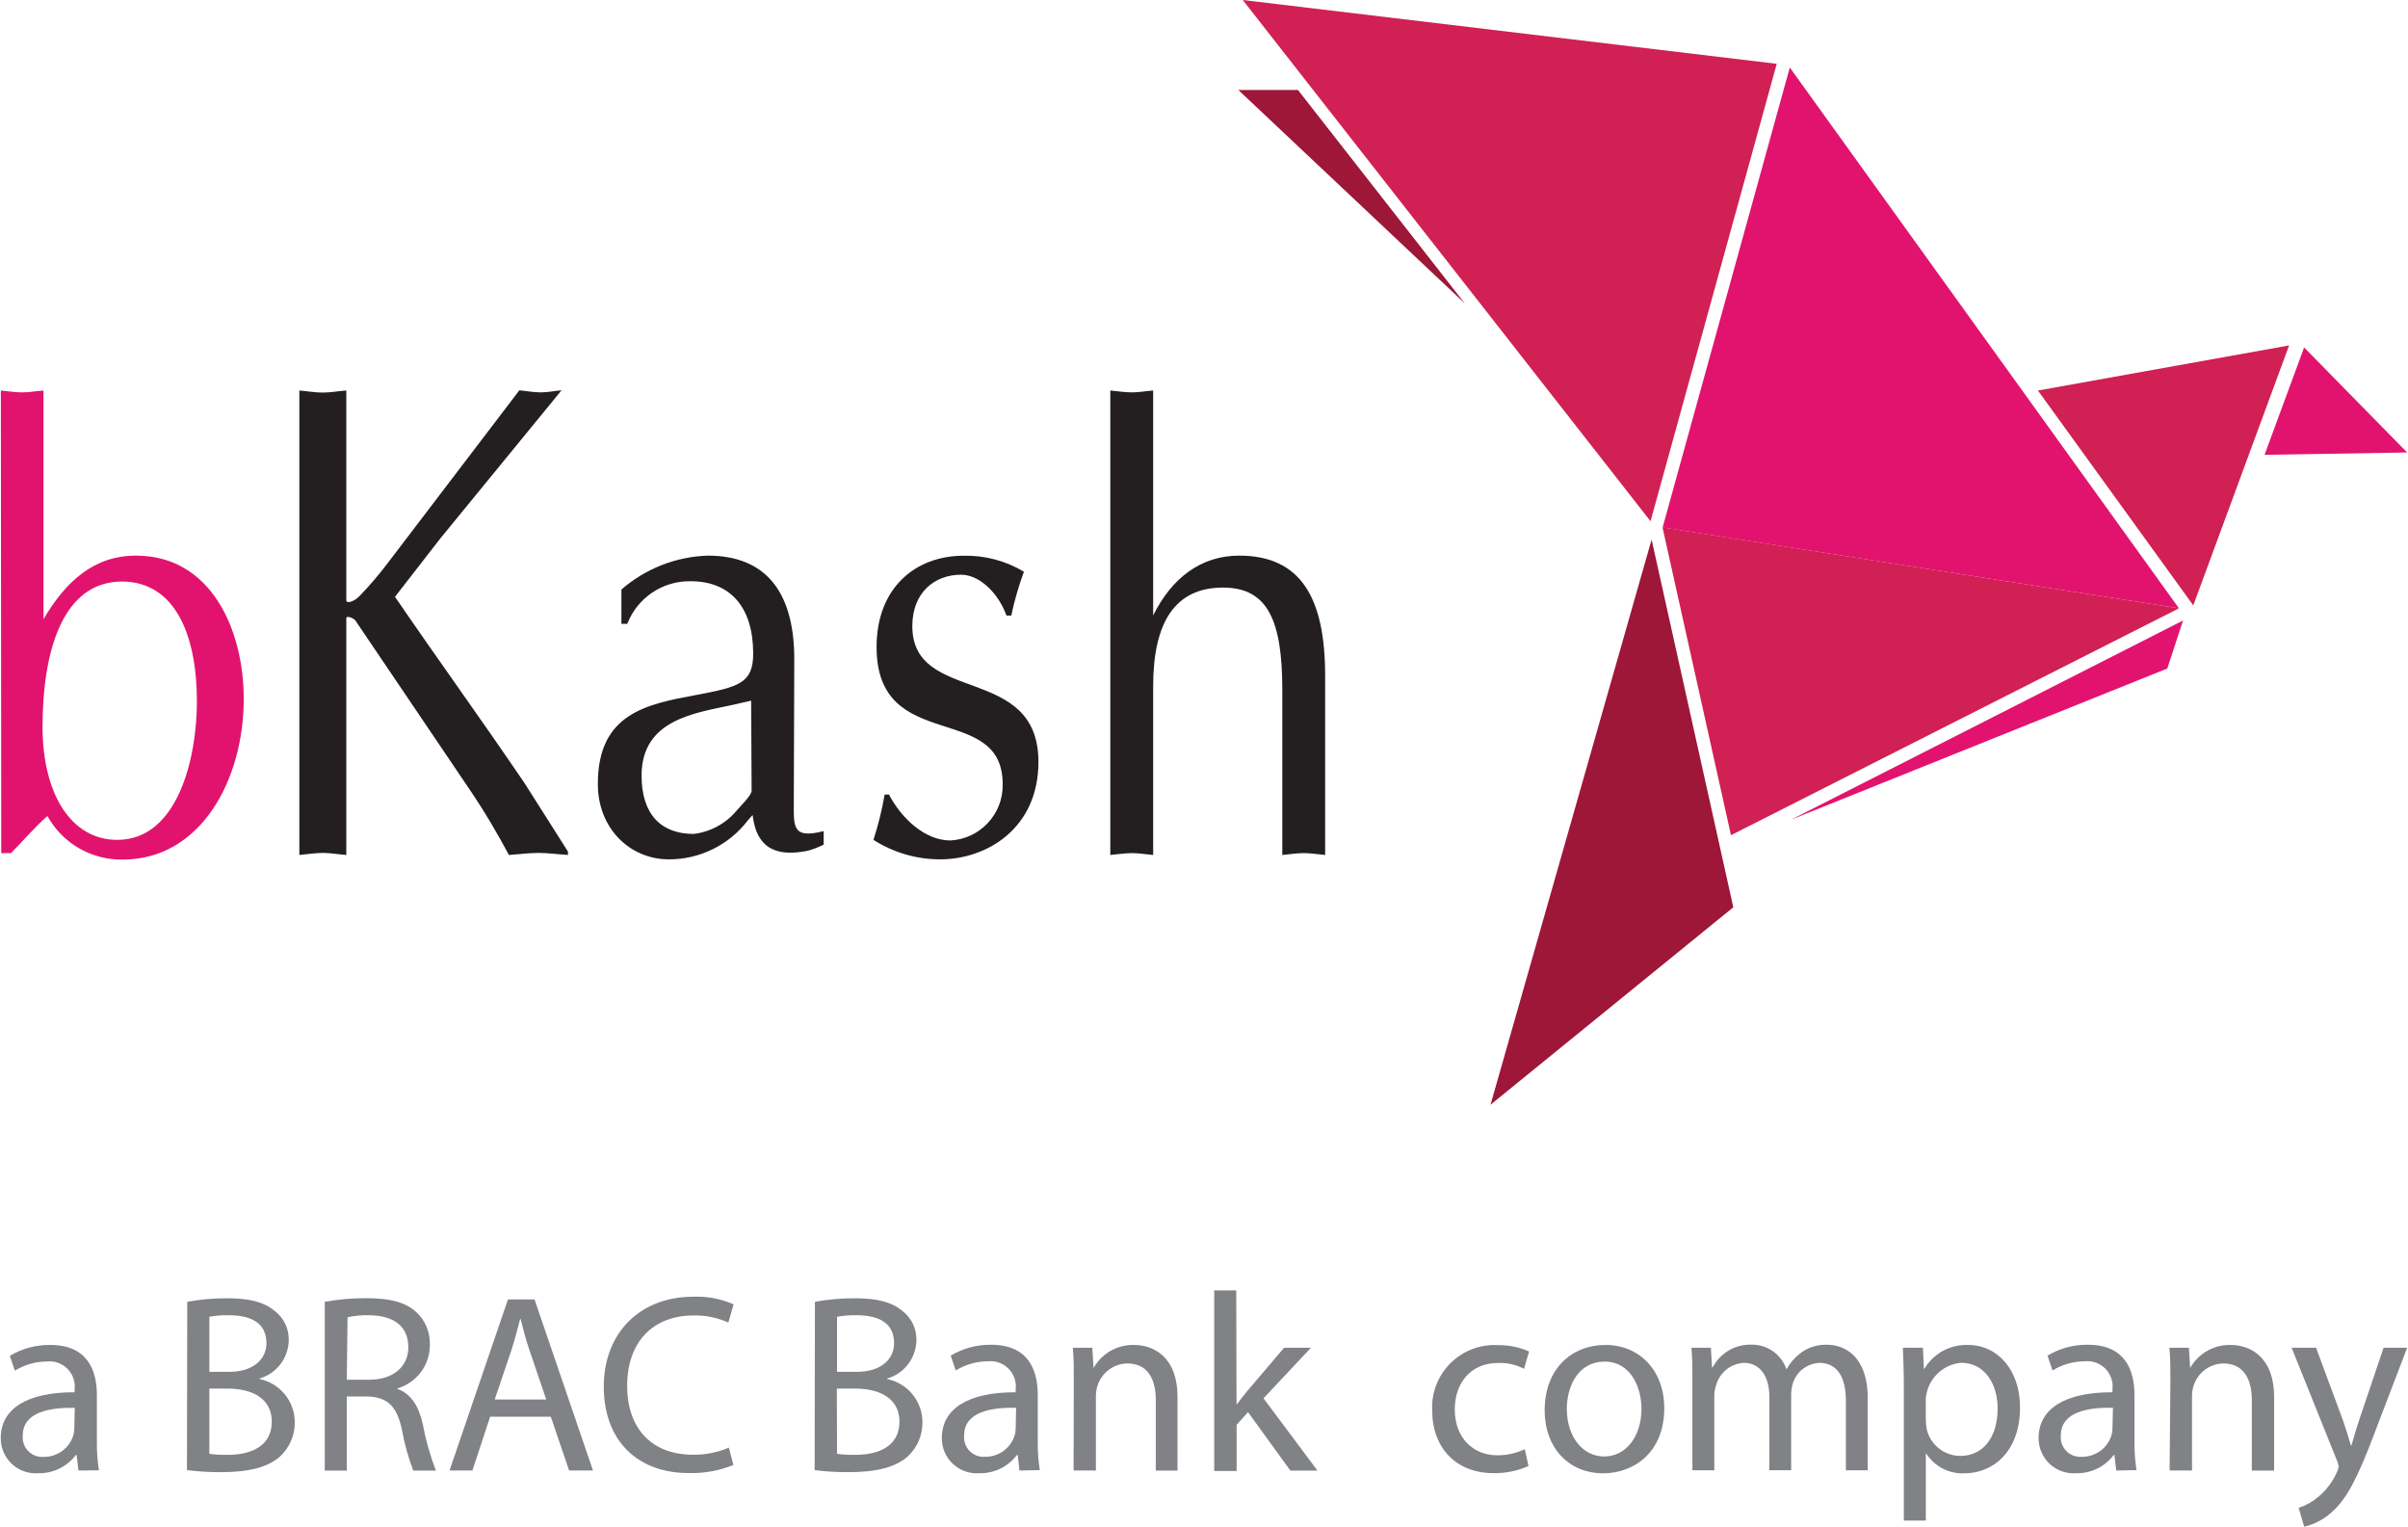
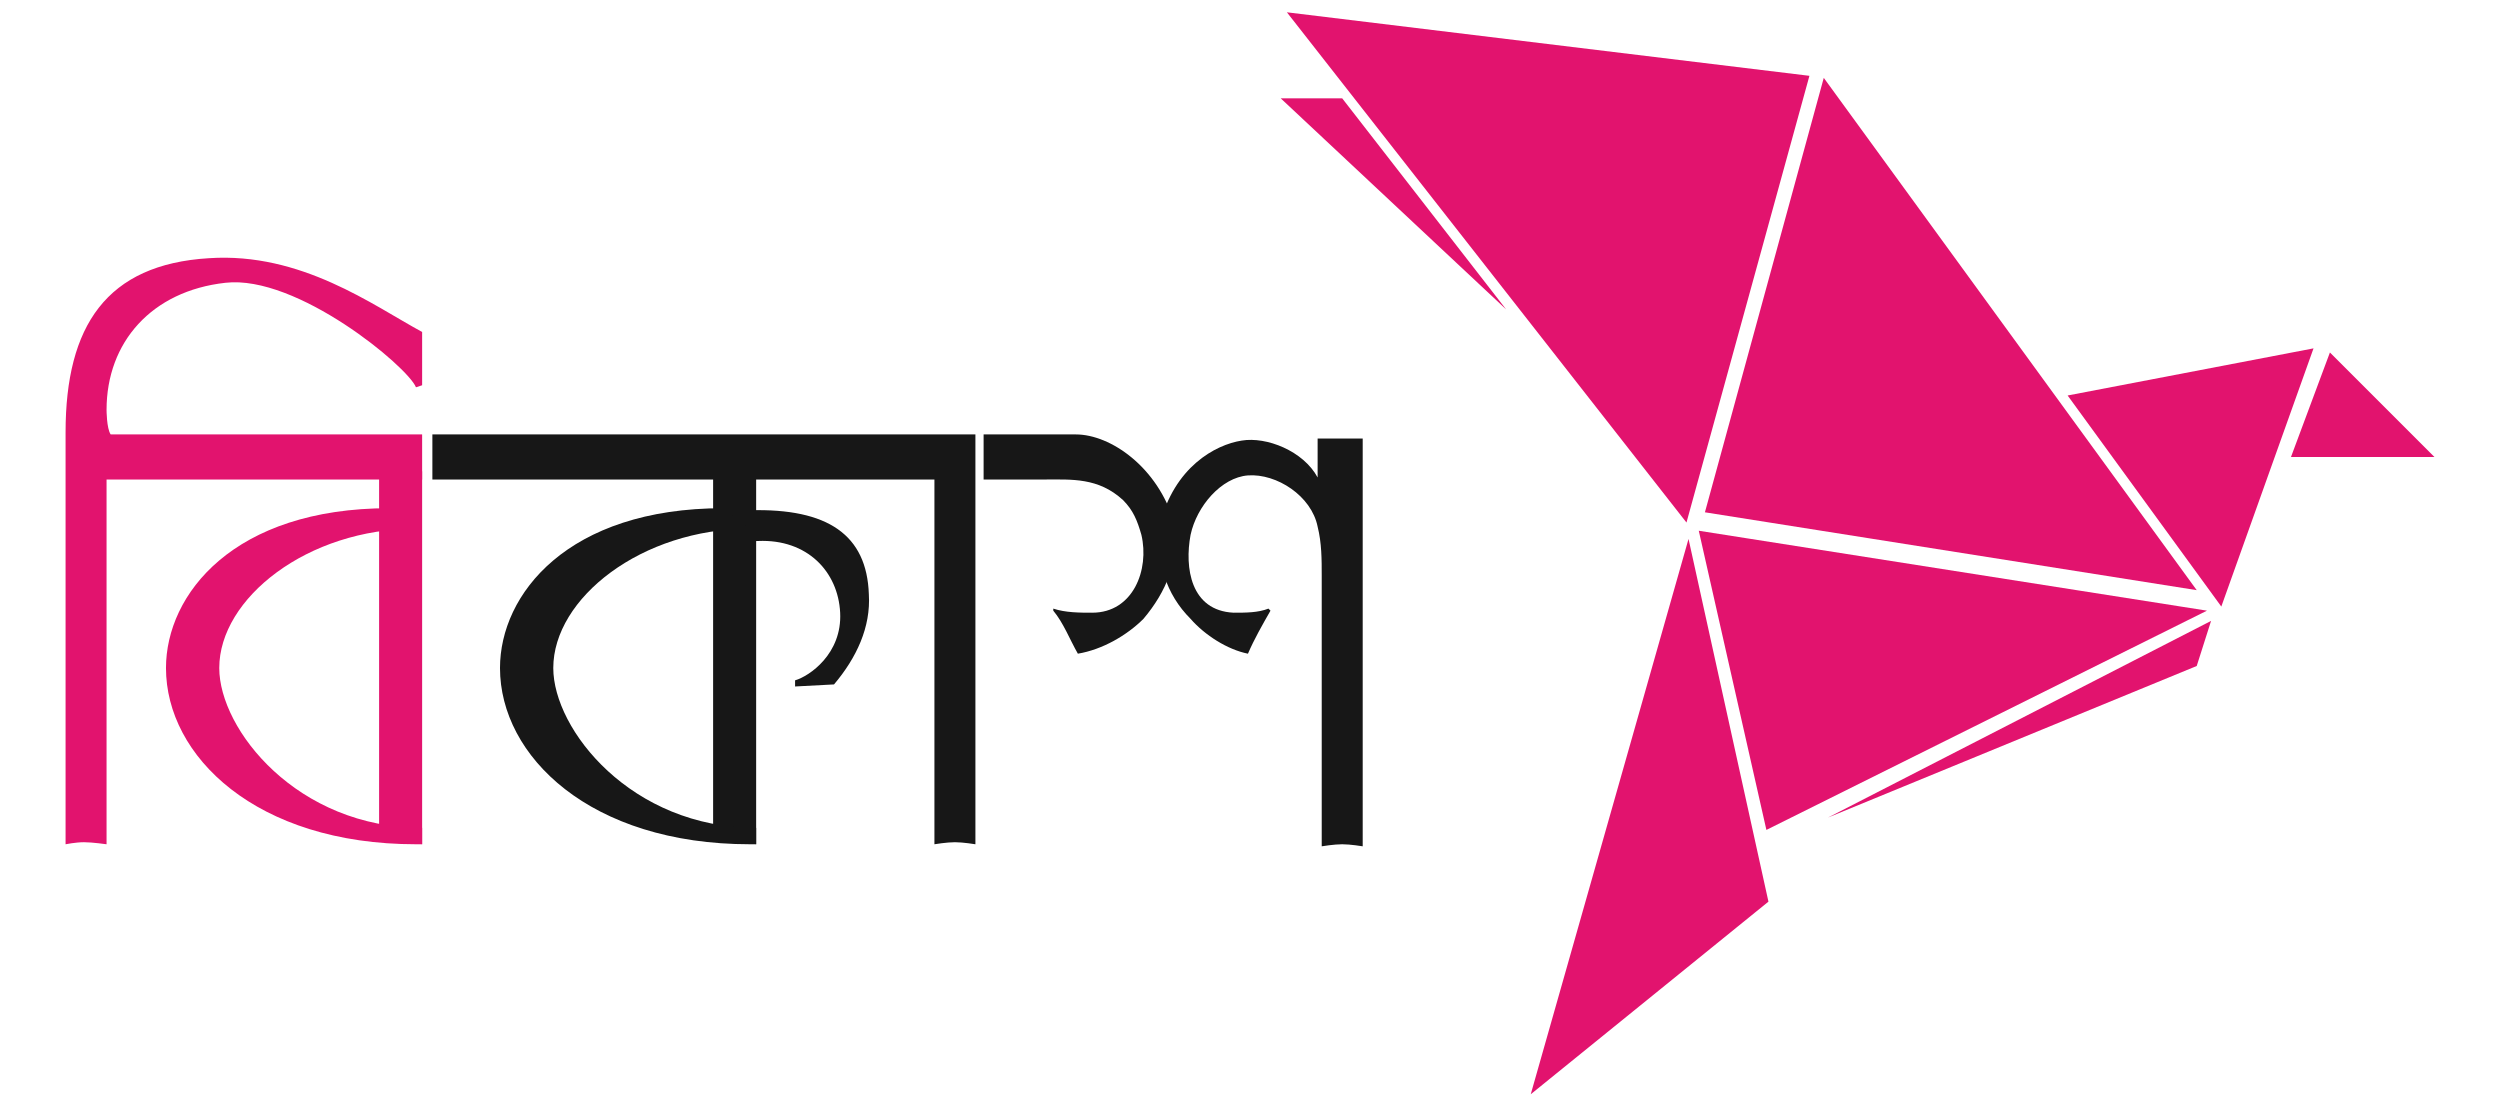
- <svg xmlns="http://www.w3.org/2000/svg" viewBox="0 0 247.08 156.72" width="396" height="251">
-   <defs>
-     <style>.cls-1{fill:#d12053;}.cls-2{fill:#e2136e;}.cls-3{fill:#9e1638;}.cls-4{fill:#231f20;}.cls-5{fill:#808285;}</style>
-   </defs>
-   <polygon class="cls-1" points="170.62 54.14 177.65 85.74 223.65 62.45 170.62 54.14" />
-   <polygon class="cls-2" points="183.69 6.93 170.63 54.15 223.65 62.45 183.69 6.93" />
-   <polygon class="cls-1" points="127.52 0 182.35 6.55 169.39 53.51 127.52 0" />
-   <polygon class="cls-3" points="127.07 9.24 133.19 9.24 150.32 31.15 127.07 9.24" />
-   <polygon class="cls-1" points="225.12 62.15 209.17 40.09 234.96 35.46 225.12 62.15" />
-   <polygon class="cls-2" points="222.45 68.63 224.07 63.7 183.84 84.14 222.45 68.63" />
-   <polygon class="cls-3" points="169.5 55.39 177.89 93.14 152.96 113.41 169.5 55.39" />
-   <polygon class="cls-2" points="232.44 46.69 247.08 46.45 236.5 35.67 232.44 46.69" />
-   <path class="cls-2" d="M12.41,55.32c.71.06,1.43.19,2.19.19s1.38-.13,2.19-.19V78.79c2.31-3.93,5.22-6.52,9.5-6.52,7.74,0,11.06,7.66,11.06,14.7,0,8.43-4.5,16.5-12.39,16.5A8.66,8.66,0,0,1,17.19,99c-1.32,1.16-2.49,2.55-3.74,3.81h-1Zm4.28,34.52c0,6.84,2.9,11.61,7.67,11.61,6.19,0,8.18-8.32,8.18-14.22,0-6.85-2.26-12.24-7.62-12.3-6.26-.05-8.23,7.36-8.23,14.92" transform="translate(-12.41 -15.23)" />
-   <path class="cls-4" d="M57.54,70.5l-4.66,6C57.26,82.9,61.8,89.17,66.2,95.65l4.44,7V103c-1.09-.07-2.08-.21-3-.21s-2.08.14-3.06.21c-1.21-2.24-2.41-4.31-3.78-6.34l-12-17.75c-.27-.28-.92-.5-.92-.21V103c-.88-.07-1.65-.21-2.41-.21s-1.64.14-2.41.21V55.32c.77.06,1.6.21,2.41.21s1.53-.15,2.41-.21V76.84c0,.42.82.14,1.36-.42A37.1,37.1,0,0,0,52.16,73l13.49-17.7c.71.06,1.42.21,2.19.21s1.36-.15,2.14-.21Z" transform="translate(-12.41 -15.23)" />
-   <path class="cls-4" d="M93.83,97.63c0,2.48-.16,3.74,3.07,2.92v1.39a8.87,8.87,0,0,1-1.65.63c-2.85.57-5.21.06-5.65-3.67l-.49.55a10.17,10.17,0,0,1-8.12,4c-3.88,0-7.28-3.06-7.28-7.75,0-7.23,5-8.18,10.13-9.13,4.34-.82,5.82-1.2,5.82-4.25,0-4.7-2.3-7.42-6.41-7.42a6.85,6.85,0,0,0-6.52,4.37h-.6V75.75A14.2,14.2,0,0,1,85,72.27c5.75,0,8.88,3.48,8.88,10.65ZM89.45,87.16l-1.93.44c-3.73.82-9.32,1.45-9.32,7.24,0,4,2,6,5.36,6A6.83,6.83,0,0,0,88,98.4c.4-.46,1.5-1.54,1.5-2Z" transform="translate(-12.41 -15.23)" />
-   <path class="cls-4" d="M103.6,96.79c1.3,2.49,3.72,4.72,6.3,4.72a5.67,5.67,0,0,0,5.38-5.78c0-8.56-12.95-3-12.95-14.08,0-6.08,4-9.37,8.93-9.37a11.57,11.57,0,0,1,6.2,1.64,32.79,32.79,0,0,0-1.3,4.5h-.5c-.72-2.09-2.63-4.19-4.66-4.19-2.74,0-5,1.85-5,5.28,0,8.11,12.95,3.79,12.95,13.94,0,6.79-5.26,10-10.1,10a12.73,12.73,0,0,1-6.84-2,34.42,34.42,0,0,0,1.15-4.65Z" transform="translate(-12.41 -15.23)" />
-   <path class="cls-4" d="M126.33,55.32c.73.06,1.44.19,2.2.19s1.38-.13,2.2-.19V78.41c1.92-3.87,4.93-6.14,8.83-6.14,6.36,0,8.83,4.36,8.83,12.36V103c-.83-.07-1.47-.19-2.2-.19s-1.48.13-2.2.19V86.08c0-7-1.41-10.53-6.08-10.53-4.94,0-7.18,3.56-7.18,10.15V103c-.82-.07-1.47-.19-2.2-.19s-1.46.13-2.2.19Z" transform="translate(-12.41 -15.23)" />
-   <path class="cls-5" d="M20.38,166.19l-.19-1.59h-.08a4.7,4.7,0,0,1-3.85,1.87,3.59,3.59,0,0,1-3.86-3.62c0-3,2.71-4.71,7.58-4.69v-.26A2.59,2.59,0,0,0,17.13,155a6.28,6.28,0,0,0-3.28.94l-.52-1.52a7.87,7.87,0,0,1,4.14-1.12c3.86,0,4.8,2.63,4.8,5.15v4.72a17.38,17.38,0,0,0,.21,3ZM20,159.76c-2.5-.05-5.34.39-5.34,2.84a2,2,0,0,0,2.16,2.19,3.14,3.14,0,0,0,3-2.11,2.46,2.46,0,0,0,.13-.73Z" transform="translate(-12.41 -15.23)" />
-   <path class="cls-5" d="M31.55,148.87a22,22,0,0,1,4.14-.36c2.26,0,3.73.39,4.82,1.28a3.68,3.68,0,0,1,1.46,3.1,4.17,4.17,0,0,1-3,3.86v.05a4.53,4.53,0,0,1,3.62,4.4,4.73,4.73,0,0,1-1.48,3.52c-1.23,1.12-3.21,1.64-6.07,1.64a26.28,26.28,0,0,1-3.52-.21Zm2.27,7.19h2.05c2.4,0,3.81-1.25,3.81-2.94,0-2.06-1.56-2.87-3.86-2.87a9.44,9.44,0,0,0-2,.16Zm0,8.42a12.47,12.47,0,0,0,1.9.1c2.34,0,4.51-.86,4.51-3.41,0-2.4-2.06-3.39-4.54-3.39H33.82Z" transform="translate(-12.41 -15.23)" />
-   <path class="cls-5" d="M45.67,148.87A23.68,23.68,0,0,1,50,148.5c2.42,0,4,.44,5.08,1.44a4.36,4.36,0,0,1,1.38,3.33,4.61,4.61,0,0,1-3.31,4.48v.08c1.35.47,2.16,1.72,2.57,3.55a27.8,27.8,0,0,0,1.36,4.82H54.76a22.92,22.92,0,0,1-1.17-4.2c-.52-2.42-1.46-3.33-3.51-3.41H47.93v7.61H45.67Zm2.26,8h2.32c2.42,0,4-1.33,4-3.33,0-2.27-1.64-3.26-4-3.29a9.21,9.21,0,0,0-2.24.21Z" transform="translate(-12.41 -15.23)" />
-   <path class="cls-5" d="M62.65,160.67l-1.82,5.52H58.48l6-17.56h2.73l6,17.56H70.76l-1.88-5.52Zm5.76-1.77-1.72-5.06c-.4-1.14-.65-2.18-.91-3.2h-.05c-.26,1-.55,2.11-.89,3.18l-1.72,5.08Z" transform="translate(-12.41 -15.23)" />
-   <path class="cls-5" d="M87.63,165.62a11.32,11.32,0,0,1-4.64.83c-5,0-8.67-3.12-8.67-8.88,0-5.5,3.72-9.22,9.17-9.22a9.42,9.42,0,0,1,4.16.78L87.11,151a8.33,8.33,0,0,0-3.54-.73c-4.12,0-6.85,2.63-6.85,7.24,0,4.3,2.47,7.06,6.75,7.06a9,9,0,0,0,3.69-.73Z" transform="translate(-12.41 -15.23)" />
-   <path class="cls-5" d="M96,148.87a22,22,0,0,1,4.14-.36c2.26,0,3.73.39,4.82,1.28a3.68,3.68,0,0,1,1.46,3.1,4.17,4.17,0,0,1-3,3.86v.05a4.53,4.53,0,0,1,3.62,4.4,4.73,4.73,0,0,1-1.48,3.52c-1.23,1.12-3.21,1.64-6.07,1.64a26.29,26.29,0,0,1-3.52-.21Zm2.27,7.19h2.05c2.4,0,3.81-1.25,3.81-2.94,0-2.06-1.56-2.87-3.86-2.87a9.44,9.44,0,0,0-2,.16Zm0,8.42a12.47,12.47,0,0,0,1.9.1c2.34,0,4.51-.86,4.51-3.41,0-2.4-2.06-3.39-4.54-3.39H98.25Z" transform="translate(-12.41 -15.23)" />
-   <path class="cls-5" d="M117,166.19l-.18-1.59h-.08a4.71,4.71,0,0,1-3.86,1.87,3.59,3.59,0,0,1-3.85-3.62c0-3,2.71-4.71,7.58-4.69v-.26a2.6,2.6,0,0,0-2.86-2.92,6.3,6.3,0,0,0-3.29.94l-.52-1.52a7.85,7.85,0,0,1,4.14-1.12c3.86,0,4.8,2.63,4.8,5.15v4.72a17.39,17.39,0,0,0,.21,3Zm-.34-6.44c-2.5-.05-5.34.39-5.34,2.84a2,2,0,0,0,2.16,2.19,3.13,3.13,0,0,0,3-2.11,2.33,2.33,0,0,0,.13-.73Z" transform="translate(-12.41 -15.23)" />
-   <path class="cls-5" d="M122.58,157c0-1.3,0-2.37-.1-3.41h2l.13,2.08h0a4.64,4.64,0,0,1,4.17-2.37c1.75,0,4.45,1,4.45,5.37v7.53H131v-7.27c0-2-.75-3.73-2.92-3.73a3.27,3.27,0,0,0-3.08,2.34,3.48,3.48,0,0,0-.15,1.07v7.58h-2.29Z" transform="translate(-12.41 -15.23)" />
-   <path class="cls-5" d="M139.29,159.37h.06c.31-.44.75-1,1.12-1.43l3.7-4.35h2.76l-4.87,5.19,5.54,7.42h-2.78l-4.35-6-1.17,1.3v4.74H137V147.7h2.26Z" transform="translate(-12.41 -15.23)" />
-   <path class="cls-5" d="M169.27,165.73a8.5,8.5,0,0,1-3.62.73c-3.8,0-6.27-2.58-6.27-6.44a6.4,6.4,0,0,1,6.77-6.7,7.66,7.66,0,0,1,3.18.65l-.52,1.78a5.27,5.27,0,0,0-2.66-.6c-2.89,0-4.45,2.14-4.45,4.77,0,2.92,1.88,4.71,4.38,4.71a6.52,6.52,0,0,0,2.81-.63Z" transform="translate(-12.41 -15.23)" />
-   <path class="cls-5" d="M183.21,159.78c0,4.66-3.23,6.7-6.28,6.7-3.41,0-6-2.5-6-6.49,0-4.22,2.76-6.69,6.25-6.69S183.21,155.93,183.21,159.78Zm-10,.13c0,2.76,1.59,4.84,3.83,4.84s3.83-2.06,3.83-4.9c0-2.14-1.07-4.84-3.78-4.84S173.2,157.52,173.2,159.92Z" transform="translate(-12.41 -15.23)" />
-   <path class="cls-5" d="M186.1,157c0-1.3,0-2.37-.1-3.41h2l.11,2h.08a4.34,4.34,0,0,1,4-2.32,3.74,3.74,0,0,1,3.57,2.53h0a5.34,5.34,0,0,1,1.41-1.64,4.3,4.3,0,0,1,2.79-.88c1.66,0,4.14,1.09,4.14,5.47v7.42h-2.24v-7.14c0-2.43-.89-3.89-2.73-3.89a3,3,0,0,0-2.71,2.08,4,4,0,0,0-.18,1.15v7.79H194v-7.55c0-2-.89-3.47-2.63-3.47a3.14,3.14,0,0,0-2.84,2.3,3.23,3.23,0,0,0-.18,1.12v7.61H186.1Z" transform="translate(-12.41 -15.23)" />
-   <path class="cls-5" d="M207.81,157.7c0-1.62-.05-2.92-.1-4.11h2.06l.1,2.16h.05a5,5,0,0,1,4.48-2.45c3.05,0,5.34,2.58,5.34,6.41,0,4.54-2.76,6.77-5.73,6.77a4.41,4.41,0,0,1-3.88-2h-.06v6.85h-2.26Zm2.26,3.36a5.67,5.67,0,0,0,.1.94,3.55,3.55,0,0,0,3.44,2.69c2.42,0,3.83-2,3.83-4.87,0-2.53-1.33-4.69-3.76-4.69a4,4,0,0,0-3.62,3.77Z" transform="translate(-12.41 -15.23)" />
-   <path class="cls-5" d="M229.62,166.19l-.19-1.59h-.07a4.7,4.7,0,0,1-3.85,1.87,3.59,3.59,0,0,1-3.86-3.62c0-3,2.71-4.71,7.58-4.69v-.26a2.6,2.6,0,0,0-2.87-2.92,6.27,6.27,0,0,0-3.28.94l-.52-1.52a7.83,7.83,0,0,1,4.14-1.12c3.85,0,4.79,2.63,4.79,5.15v4.72a17.86,17.86,0,0,0,.21,3Zm-.34-6.44c-2.5-.05-5.35.39-5.35,2.84a2,2,0,0,0,2.17,2.19,3.14,3.14,0,0,0,3-2.11,2.48,2.48,0,0,0,.13-.73Z" transform="translate(-12.41 -15.23)" />
-   <path class="cls-5" d="M235.18,157c0-1.3,0-2.37-.1-3.41h2l.13,2.08h0a4.64,4.64,0,0,1,4.17-2.37c1.74,0,4.45,1,4.45,5.37v7.53h-2.29v-7.27c0-2-.76-3.73-2.92-3.73a3.26,3.26,0,0,0-3.07,2.34,3.34,3.34,0,0,0-.15,1.07v7.58h-2.3Z" transform="translate(-12.41 -15.23)" />
-   <path class="cls-5" d="M250.14,153.59l2.76,7.45c.29.83.6,1.82.81,2.58h.06c.23-.76.49-1.72.8-2.63l2.5-7.4h2.42l-3.44,9c-1.64,4.32-2.76,6.54-4.32,7.89a6.27,6.27,0,0,1-2.81,1.48l-.57-1.93a6.07,6.07,0,0,0,2-1.12,7,7,0,0,0,1.93-2.55,1.82,1.82,0,0,0,.18-.55,2.15,2.15,0,0,0-.16-.6l-4.67-11.62Z" transform="translate(-12.41 -15.23)" />
+ <svg xmlns="http://www.w3.org/2000/svg" xml:space="preserve" viewBox="0 0 122 54" style="color:rgb(226, 19, 110);stroke-width:1px;font-family:Roboto, SolaimanLipi, system-ui, -apple-system, &quot;Segoe UI&quot;, &quot;Helvetica Neue&quot;, Arial, &quot;Noto Sans&quot;, &quot;Liberation Sans&quot;, sans-serif, &quot;Apple Color Emoji&quot;, &quot;Segoe UI Emoji&quot;, &quot;Segoe UI Symbol&quot;, &quot;Noto Color Emoji&quot;">
+   <g fill="#E2136E" style="color:rgb(226, 19, 110);fill:rgb(226, 19, 110);stroke-width:1px;font-family:Roboto, SolaimanLipi, system-ui, -apple-system, &quot;Segoe UI&quot;, &quot;Helvetica Neue&quot;, Arial, &quot;Noto Sans&quot;, &quot;Liberation Sans&quot;, sans-serif, &quot;Apple Color Emoji&quot;, &quot;Segoe UI Emoji&quot;, &quot;Segoe UI Symbol&quot;, &quot;Noto Color Emoji&quot;">
+     <path d="m82.9 25.9 3.3 14.6 21.5-10.7zM89 3.8 83.2 25l24 3.8zM62.8.6l25.5 3.1-6 21.8zM62.5 4.8h3l8 10.3zM108.4 29.6l-7.5-10.3 12-2.3zM107.2 32.5l.7-2.2-18.7 9.6zM82.4 26.3 86.3 44l-11.6 9.4zM111.8 22.3h7l-5.1-5.1z" style="color:rgb(226, 19, 110);fill:rgb(226, 19, 110);stroke-width:1px;font-family:Roboto, SolaimanLipi, system-ui, -apple-system, &quot;Segoe UI&quot;, &quot;Helvetica Neue&quot;, Arial, &quot;Noto Sans&quot;, &quot;Liberation Sans&quot;, sans-serif, &quot;Apple Color Emoji&quot;, &quot;Segoe UI Emoji&quot;, &quot;Segoe UI Symbol&quot;, &quot;Noto Color Emoji&quot;" />
+   </g>
+   <path fill="#E2136E" d="M5.4 21.2h15.2v2.2H5.2v17.8s-.7-.1-1.1-.1c-.4 0-.9.1-.9.1V21.1c0-5.2 2-8.2 7-8.5 4.5-.3 8 2.3 10.4 3.6v2.6l-.3.1c-.4-1-5.8-5.5-9.3-5.1-3.6.4-5.8 2.9-5.8 6.2 0 0 0 .9.2 1.2z" style="color:rgb(226, 19, 110);fill:rgb(226, 19, 110);stroke-width:1px;font-family:Roboto, SolaimanLipi, system-ui, -apple-system, &quot;Segoe UI&quot;, &quot;Helvetica Neue&quot;, Arial, &quot;Noto Sans&quot;, &quot;Liberation Sans&quot;, sans-serif, &quot;Apple Color Emoji&quot;, &quot;Segoe UI Emoji&quot;, &quot;Segoe UI Symbol&quot;, &quot;Noto Color Emoji&quot;" />
+   <path fill="#171717" d="M36.6 24.9c3.8-.1 5.7 1.2 5.8 4.1.1 1.6-.6 3.1-1.7 4.4l-1.9.1v-.3c.7-.2 2.3-1.3 2.2-3.3s-1.6-3.6-4-3.5c0 0-.4 0-.6.1l.2-1.6z" style="color:rgb(226, 19, 110);fill:rgb(23, 23, 23);stroke-width:1px;font-family:Roboto, SolaimanLipi, system-ui, -apple-system, &quot;Segoe UI&quot;, &quot;Helvetica Neue&quot;, Arial, &quot;Noto Sans&quot;, &quot;Liberation Sans&quot;, sans-serif, &quot;Apple Color Emoji&quot;, &quot;Segoe UI Emoji&quot;, &quot;Segoe UI Symbol&quot;, &quot;Noto Color Emoji&quot;" />
+   <path fill="#E2136E" d="M18.5 23h2.1v18.2l-2.1-.7z" style="color:rgb(226, 19, 110);fill:rgb(226, 19, 110);stroke-width:1px;font-family:Roboto, SolaimanLipi, system-ui, -apple-system, &quot;Segoe UI&quot;, &quot;Helvetica Neue&quot;, Arial, &quot;Noto Sans&quot;, &quot;Liberation Sans&quot;, sans-serif, &quot;Apple Color Emoji&quot;, &quot;Segoe UI Emoji&quot;, &quot;Segoe UI Symbol&quot;, &quot;Noto Color Emoji&quot;" />
+   <path fill="#171717" d="M57.3 25.5c-.8-2.7-3.1-4.3-4.8-4.3H48v2.2h3c1.3 0 2.6-.1 3.8 1 .5.5.7 1 .9 1.7.4 1.7-.4 3.8-2.4 3.8-.6 0-1.3 0-1.9-.2v.1c.5.6.8 1.4 1.2 2.1 1.2-.2 2.4-.9 3.2-1.7 1.1-1.3 1.8-2.9 1.5-4.7" style="color:rgb(226, 19, 110);fill:rgb(23, 23, 23);stroke-width:1px;font-family:Roboto, SolaimanLipi, system-ui, -apple-system, &quot;Segoe UI&quot;, &quot;Helvetica Neue&quot;, Arial, &quot;Noto Sans&quot;, &quot;Liberation Sans&quot;, sans-serif, &quot;Apple Color Emoji&quot;, &quot;Segoe UI Emoji&quot;, &quot;Segoe UI Symbol&quot;, &quot;Noto Color Emoji&quot;" />
+   <path fill="#171717" d="M60.6 21.5c-1.3.2-3.3 1.3-4 4.1-.2 1.8.3 3.4 1.5 4.6.7.8 1.8 1.5 2.8 1.7.3-.7.7-1.4 1.1-2.1l-.1-.1c-.5.2-1.1.2-1.7.2-2.1-.1-2.4-2.2-2.1-3.8.3-1.4 1.5-2.8 2.8-2.9 1.4-.1 3.1 1 3.4 2.5.2.8.2 1.6.2 2.4v13.2s.6-.1 1-.1 1 .1 1 .1V21.4h-2.2v2.2c0-.1.1-.1 0-.3-.7-1.3-2.5-2-3.7-1.8M47.6 21.2v20s-.6-.1-1-.1-1 .1-1 .1V23.4H21.1v-2.2h26.5z" style="color:rgb(226, 19, 110);fill:rgb(23, 23, 23);stroke-width:1px;font-family:Roboto, SolaimanLipi, system-ui, -apple-system, &quot;Segoe UI&quot;, &quot;Helvetica Neue&quot;, Arial, &quot;Noto Sans&quot;, &quot;Liberation Sans&quot;, sans-serif, &quot;Apple Color Emoji&quot;, &quot;Segoe UI Emoji&quot;, &quot;Segoe UI Symbol&quot;, &quot;Noto Color Emoji&quot;" />
+   <path fill="#E2136E" d="M20.6 41.2h-.3c-7.8 0-12.2-4.3-12.2-8.6 0-3.6 3.3-7.8 10.9-7.8l1.3 1c-5.3 0-9.6 3.4-9.6 6.8 0 3 3.8 7.8 9.9 7.8v.8z" style="color:rgb(226, 19, 110);fill:rgb(226, 19, 110);stroke-width:1px;font-family:Roboto, SolaimanLipi, system-ui, -apple-system, &quot;Segoe UI&quot;, &quot;Helvetica Neue&quot;, Arial, &quot;Noto Sans&quot;, &quot;Liberation Sans&quot;, sans-serif, &quot;Apple Color Emoji&quot;, &quot;Segoe UI Emoji&quot;, &quot;Segoe UI Symbol&quot;, &quot;Noto Color Emoji&quot;" />
+   <path fill="#171717" d="M34.8 23h2.1v18.2l-2.1-.7z" style="color:rgb(226, 19, 110);fill:rgb(23, 23, 23);stroke-width:1px;font-family:Roboto, SolaimanLipi, system-ui, -apple-system, &quot;Segoe UI&quot;, &quot;Helvetica Neue&quot;, Arial, &quot;Noto Sans&quot;, &quot;Liberation Sans&quot;, sans-serif, &quot;Apple Color Emoji&quot;, &quot;Segoe UI Emoji&quot;, &quot;Segoe UI Symbol&quot;, &quot;Noto Color Emoji&quot;" />
+   <path fill="#171717" d="M36.9 41.2h-.3c-7.8 0-12.2-4.3-12.2-8.6 0-3.6 3.3-7.8 10.9-7.8l1.3 1c-5.3 0-9.6 3.4-9.6 6.8 0 3 3.8 7.8 9.9 7.8v.8z" style="color:rgb(226, 19, 110);fill:rgb(23, 23, 23);stroke-width:1px;font-family:Roboto, SolaimanLipi, system-ui, -apple-system, &quot;Segoe UI&quot;, &quot;Helvetica Neue&quot;, Arial, &quot;Noto Sans&quot;, &quot;Liberation Sans&quot;, sans-serif, &quot;Apple Color Emoji&quot;, &quot;Segoe UI Emoji&quot;, &quot;Segoe UI Symbol&quot;, &quot;Noto Color Emoji&quot;" />
</svg>
